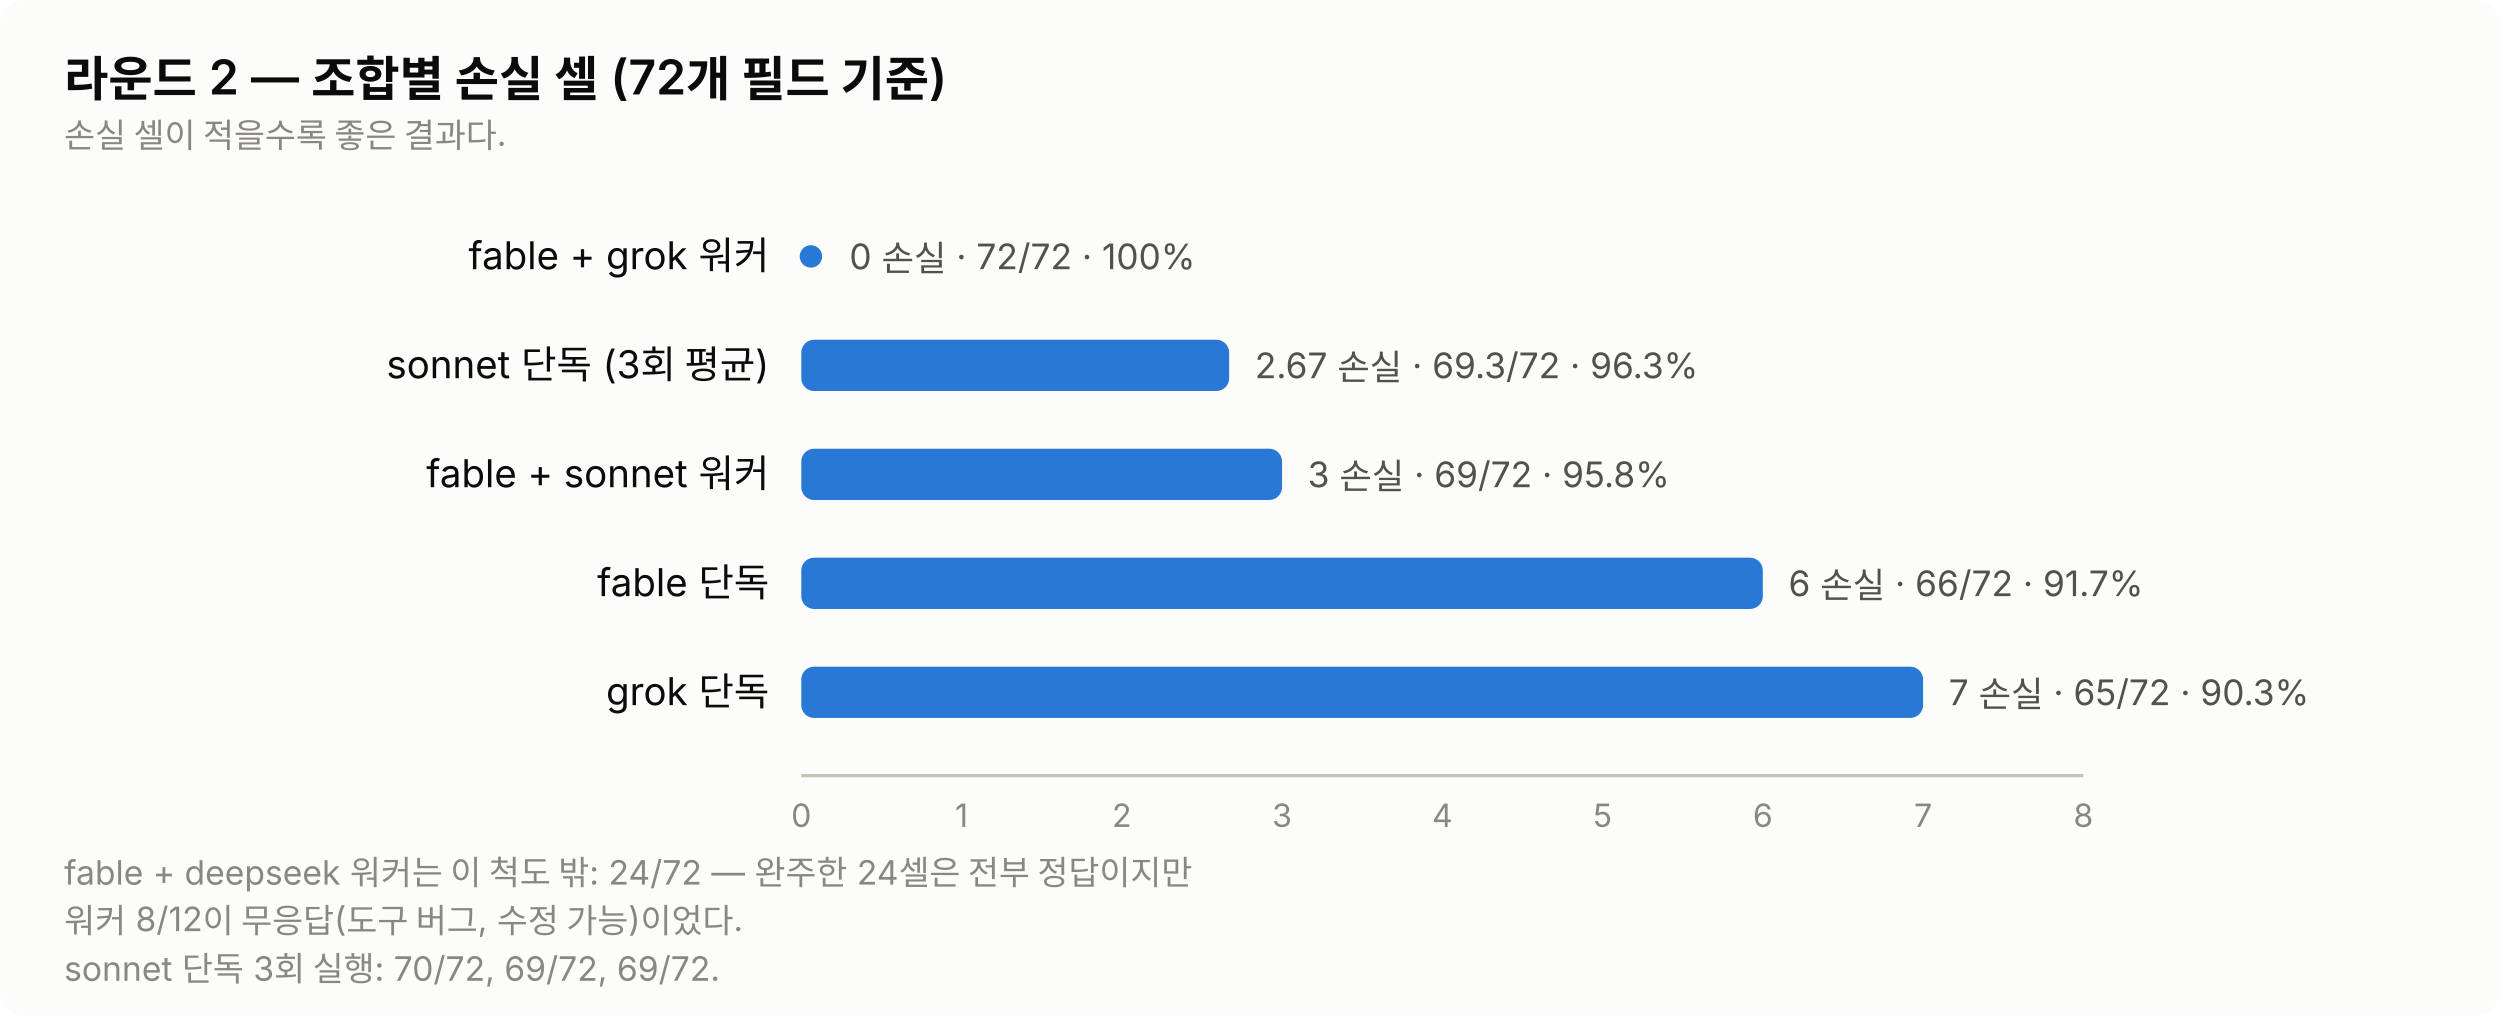
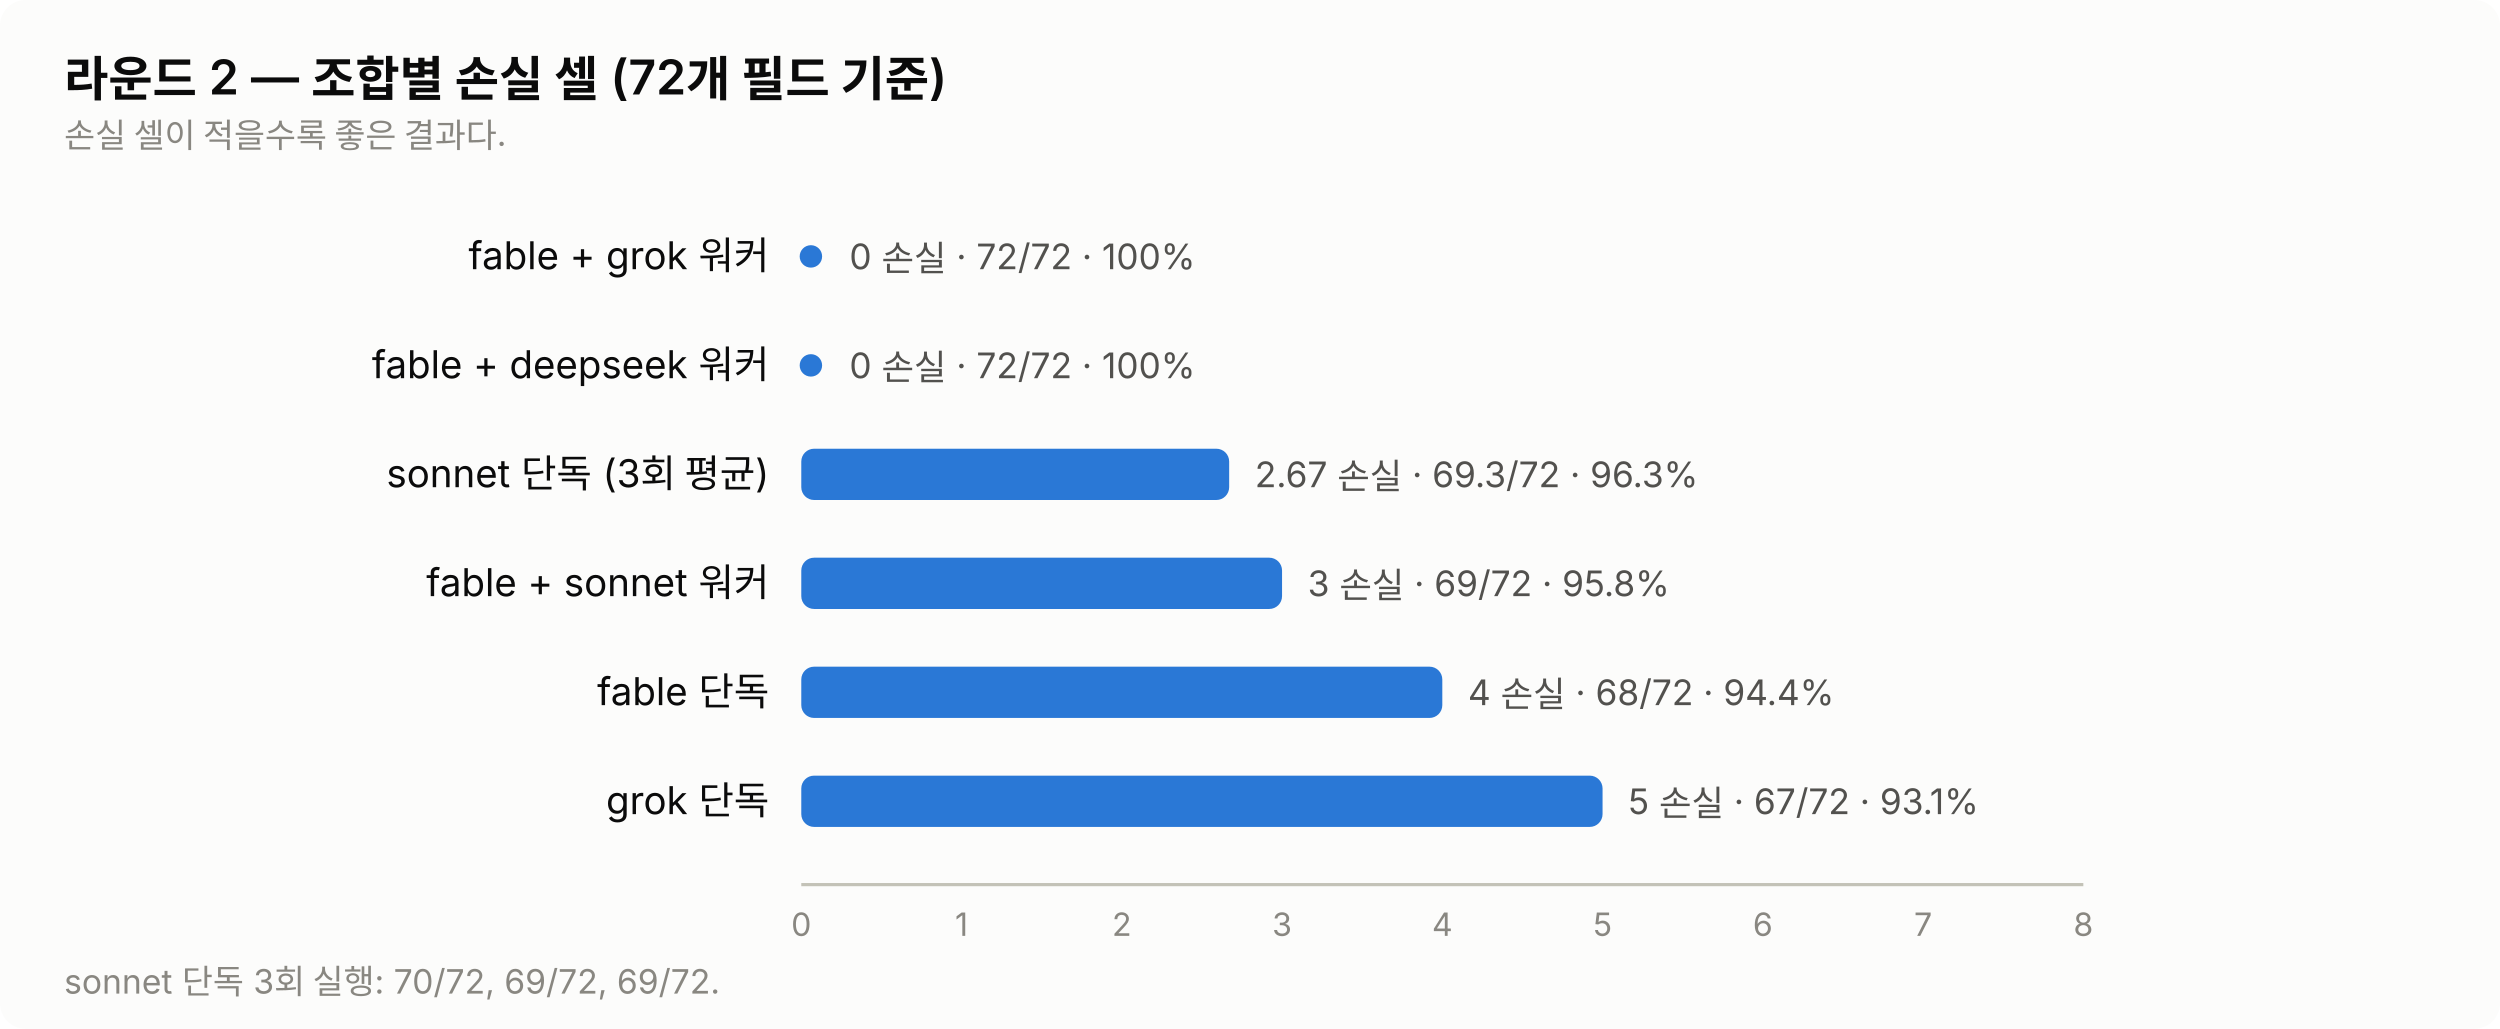
- <svg xmlns="http://www.w3.org/2000/svg" viewBox="0 0 780 317" width="780" height="317" role="img" aria-label="라운드 2 조합별 손실 셀">
-   <rect width="780" height="317" rx="8" fill="#fcfcfb" />
+ <svg xmlns="http://www.w3.org/2000/svg" viewBox="0 0 780 321" width="780" height="321" role="img" aria-label="라운드 2 조합별 손실 셀">
+   <rect width="780" height="321" rx="8" fill="#fcfcfb" />
  <text x="20" y="30" font-size="15" fill="#0b0b0b" text-anchor="start" font-weight="600" font-family="system-ui,-apple-system,Segoe UI,sans-serif">라운드 2 — 조합별 손실 셀 (72개 필드 기준)</text>
  <text x="20" y="46" font-size="10.5" fill="#898781" text-anchor="start" font-weight="normal" font-family="system-ui,-apple-system,Segoe UI,sans-serif">손실 셀이 적을수록 좋은 결과다.</text>
  <text x="240" y="84" font-size="12" fill="#0b0b0b" text-anchor="end" font-weight="normal" font-family="system-ui,-apple-system,Segoe UI,sans-serif">fable + grok 워커</text>
  <circle cx="253" cy="80" r="3.5" fill="#2a78d6" />
  <text x="265" y="84" font-size="11" fill="#52514e" text-anchor="start" font-weight="normal" font-family="system-ui,-apple-system,Segoe UI,sans-serif">0 손실 · 72/72 · 100%</text>
-   <text x="240" y="118" font-size="12" fill="#0b0b0b" text-anchor="end" font-weight="normal" font-family="system-ui,-apple-system,Segoe UI,sans-serif">sonnet 단독 (3회 평균)</text>
-   <rect x="250" y="106" width="133.5" height="16" rx="4" fill="#2a78d6" />
-   <text x="391.5" y="118" font-size="11" fill="#52514e" text-anchor="start" font-weight="normal" font-family="system-ui,-apple-system,Segoe UI,sans-serif">2.67 손실 · 69.3/72 · 96.3%</text>
-   <text x="240" y="152" font-size="12" fill="#0b0b0b" text-anchor="end" font-weight="normal" font-family="system-ui,-apple-system,Segoe UI,sans-serif">fable + sonnet 워커</text>
-   <rect x="250" y="140" width="150.0" height="16" rx="4" fill="#2a78d6" />
-   <text x="408.0" y="152" font-size="11" fill="#52514e" text-anchor="start" font-weight="normal" font-family="system-ui,-apple-system,Segoe UI,sans-serif">3 손실 · 69/72 · 95.8%</text>
-   <text x="240" y="186" font-size="12" fill="#0b0b0b" text-anchor="end" font-weight="normal" font-family="system-ui,-apple-system,Segoe UI,sans-serif">fable 단독</text>
-   <rect x="250" y="174" width="300.0" height="16" rx="4" fill="#2a78d6" />
-   <text x="558.0" y="186" font-size="11" fill="#52514e" text-anchor="start" font-weight="normal" font-family="system-ui,-apple-system,Segoe UI,sans-serif">6 손실 · 66/72 · 91.7%</text>
-   <text x="240" y="220" font-size="12" fill="#0b0b0b" text-anchor="end" font-weight="normal" font-family="system-ui,-apple-system,Segoe UI,sans-serif">grok 단독</text>
-   <rect x="250" y="208" width="350.0" height="16" rx="4" fill="#2a78d6" />
-   <text x="608.0" y="220" font-size="11" fill="#52514e" text-anchor="start" font-weight="normal" font-family="system-ui,-apple-system,Segoe UI,sans-serif">7 손실 · 65/72 · 90.3%</text>
-   <line x1="250" y1="242" x2="650" y2="242" stroke="#c3c2b7" stroke-width="1" />
-   <text x="250.0" y="258" font-size="10" fill="#898781" text-anchor="middle" font-weight="normal" font-family="system-ui,-apple-system,Segoe UI,sans-serif">0</text>
-   <text x="300.0" y="258" font-size="10" fill="#898781" text-anchor="middle" font-weight="normal" font-family="system-ui,-apple-system,Segoe UI,sans-serif">1</text>
-   <text x="350.0" y="258" font-size="10" fill="#898781" text-anchor="middle" font-weight="normal" font-family="system-ui,-apple-system,Segoe UI,sans-serif">2</text>
-   <text x="400.0" y="258" font-size="10" fill="#898781" text-anchor="middle" font-weight="normal" font-family="system-ui,-apple-system,Segoe UI,sans-serif">3</text>
-   <text x="450.0" y="258" font-size="10" fill="#898781" text-anchor="middle" font-weight="normal" font-family="system-ui,-apple-system,Segoe UI,sans-serif">4</text>
-   <text x="500.0" y="258" font-size="10" fill="#898781" text-anchor="middle" font-weight="normal" font-family="system-ui,-apple-system,Segoe UI,sans-serif">5</text>
-   <text x="550.0" y="258" font-size="10" fill="#898781" text-anchor="middle" font-weight="normal" font-family="system-ui,-apple-system,Segoe UI,sans-serif">6</text>
-   <text x="600.0" y="258" font-size="10" fill="#898781" text-anchor="middle" font-weight="normal" font-family="system-ui,-apple-system,Segoe UI,sans-serif">7</text>
-   <text x="650.0" y="258" font-size="10" fill="#898781" text-anchor="middle" font-weight="normal" font-family="system-ui,-apple-system,Segoe UI,sans-serif">8</text>
-   <text x="20" y="276" font-size="10.5" fill="#898781" text-anchor="start" font-weight="normal" font-family="system-ui,-apple-system,Segoe UI,sans-serif">fable + deepseek 워커는 이 척도 밖: 24/72 — 완주한 24셀은 전부 정답이지만</text>
-   <text x="20" y="291" font-size="10.5" fill="#898781" text-anchor="start" font-weight="normal" font-family="system-ui,-apple-system,Segoe UI,sans-serif">워커 8/12이 무응답(도구 버그, 수정 가능)이었다.</text>
-   <text x="20" y="306" font-size="10.5" fill="#898781" text-anchor="start" font-weight="normal" font-family="system-ui,-apple-system,Segoe UI,sans-serif">sonnet 단독 3회 실행: 70/72, 69/72, 69/72.</text>
+   <text x="240" y="118" font-size="12" fill="#0b0b0b" text-anchor="end" font-weight="normal" font-family="system-ui,-apple-system,Segoe UI,sans-serif">fable + deepseek 워커</text>
+   <circle cx="253" cy="114" r="3.5" fill="#2a78d6" />
+   <text x="265" y="118" font-size="11" fill="#52514e" text-anchor="start" font-weight="normal" font-family="system-ui,-apple-system,Segoe UI,sans-serif">0 손실 · 72/72 · 100%</text>
+   <text x="240" y="152" font-size="12" fill="#0b0b0b" text-anchor="end" font-weight="normal" font-family="system-ui,-apple-system,Segoe UI,sans-serif">sonnet 단독 (3회 평균)</text>
+   <rect x="250" y="140" width="133.5" height="16" rx="4" fill="#2a78d6" />
+   <text x="391.5" y="152" font-size="11" fill="#52514e" text-anchor="start" font-weight="normal" font-family="system-ui,-apple-system,Segoe UI,sans-serif">2.67 손실 · 69.3/72 · 96.3%</text>
+   <text x="240" y="186" font-size="12" fill="#0b0b0b" text-anchor="end" font-weight="normal" font-family="system-ui,-apple-system,Segoe UI,sans-serif">fable + sonnet 워커</text>
+   <rect x="250" y="174" width="150.0" height="16" rx="4" fill="#2a78d6" />
+   <text x="408.0" y="186" font-size="11" fill="#52514e" text-anchor="start" font-weight="normal" font-family="system-ui,-apple-system,Segoe UI,sans-serif">3 손실 · 69/72 · 95.8%</text>
+   <text x="240" y="220" font-size="12" fill="#0b0b0b" text-anchor="end" font-weight="normal" font-family="system-ui,-apple-system,Segoe UI,sans-serif">fable 단독</text>
+   <rect x="250" y="208" width="200.0" height="16" rx="4" fill="#2a78d6" />
+   <text x="458.0" y="220" font-size="11" fill="#52514e" text-anchor="start" font-weight="normal" font-family="system-ui,-apple-system,Segoe UI,sans-serif">4 손실 · 68/72 · 94.4%</text>
+   <text x="240" y="254" font-size="12" fill="#0b0b0b" text-anchor="end" font-weight="normal" font-family="system-ui,-apple-system,Segoe UI,sans-serif">grok 단독</text>
+   <rect x="250" y="242" width="250.0" height="16" rx="4" fill="#2a78d6" />
+   <text x="508.0" y="254" font-size="11" fill="#52514e" text-anchor="start" font-weight="normal" font-family="system-ui,-apple-system,Segoe UI,sans-serif">5 손실 · 67/72 · 93.1%</text>
+   <line x1="250" y1="276" x2="650" y2="276" stroke="#c3c2b7" stroke-width="1" />
+   <text x="250.0" y="292" font-size="10" fill="#898781" text-anchor="middle" font-weight="normal" font-family="system-ui,-apple-system,Segoe UI,sans-serif">0</text>
+   <text x="300.0" y="292" font-size="10" fill="#898781" text-anchor="middle" font-weight="normal" font-family="system-ui,-apple-system,Segoe UI,sans-serif">1</text>
+   <text x="350.0" y="292" font-size="10" fill="#898781" text-anchor="middle" font-weight="normal" font-family="system-ui,-apple-system,Segoe UI,sans-serif">2</text>
+   <text x="400.0" y="292" font-size="10" fill="#898781" text-anchor="middle" font-weight="normal" font-family="system-ui,-apple-system,Segoe UI,sans-serif">3</text>
+   <text x="450.0" y="292" font-size="10" fill="#898781" text-anchor="middle" font-weight="normal" font-family="system-ui,-apple-system,Segoe UI,sans-serif">4</text>
+   <text x="500.0" y="292" font-size="10" fill="#898781" text-anchor="middle" font-weight="normal" font-family="system-ui,-apple-system,Segoe UI,sans-serif">5</text>
+   <text x="550.0" y="292" font-size="10" fill="#898781" text-anchor="middle" font-weight="normal" font-family="system-ui,-apple-system,Segoe UI,sans-serif">6</text>
+   <text x="600.0" y="292" font-size="10" fill="#898781" text-anchor="middle" font-weight="normal" font-family="system-ui,-apple-system,Segoe UI,sans-serif">7</text>
+   <text x="650.0" y="292" font-size="10" fill="#898781" text-anchor="middle" font-weight="normal" font-family="system-ui,-apple-system,Segoe UI,sans-serif">8</text>
+   <text x="20" y="310" font-size="10.5" fill="#898781" text-anchor="start" font-weight="normal" font-family="system-ui,-apple-system,Segoe UI,sans-serif">sonnet 단독 3회 실행: 70/72, 69/72, 69/72.</text>
</svg>
